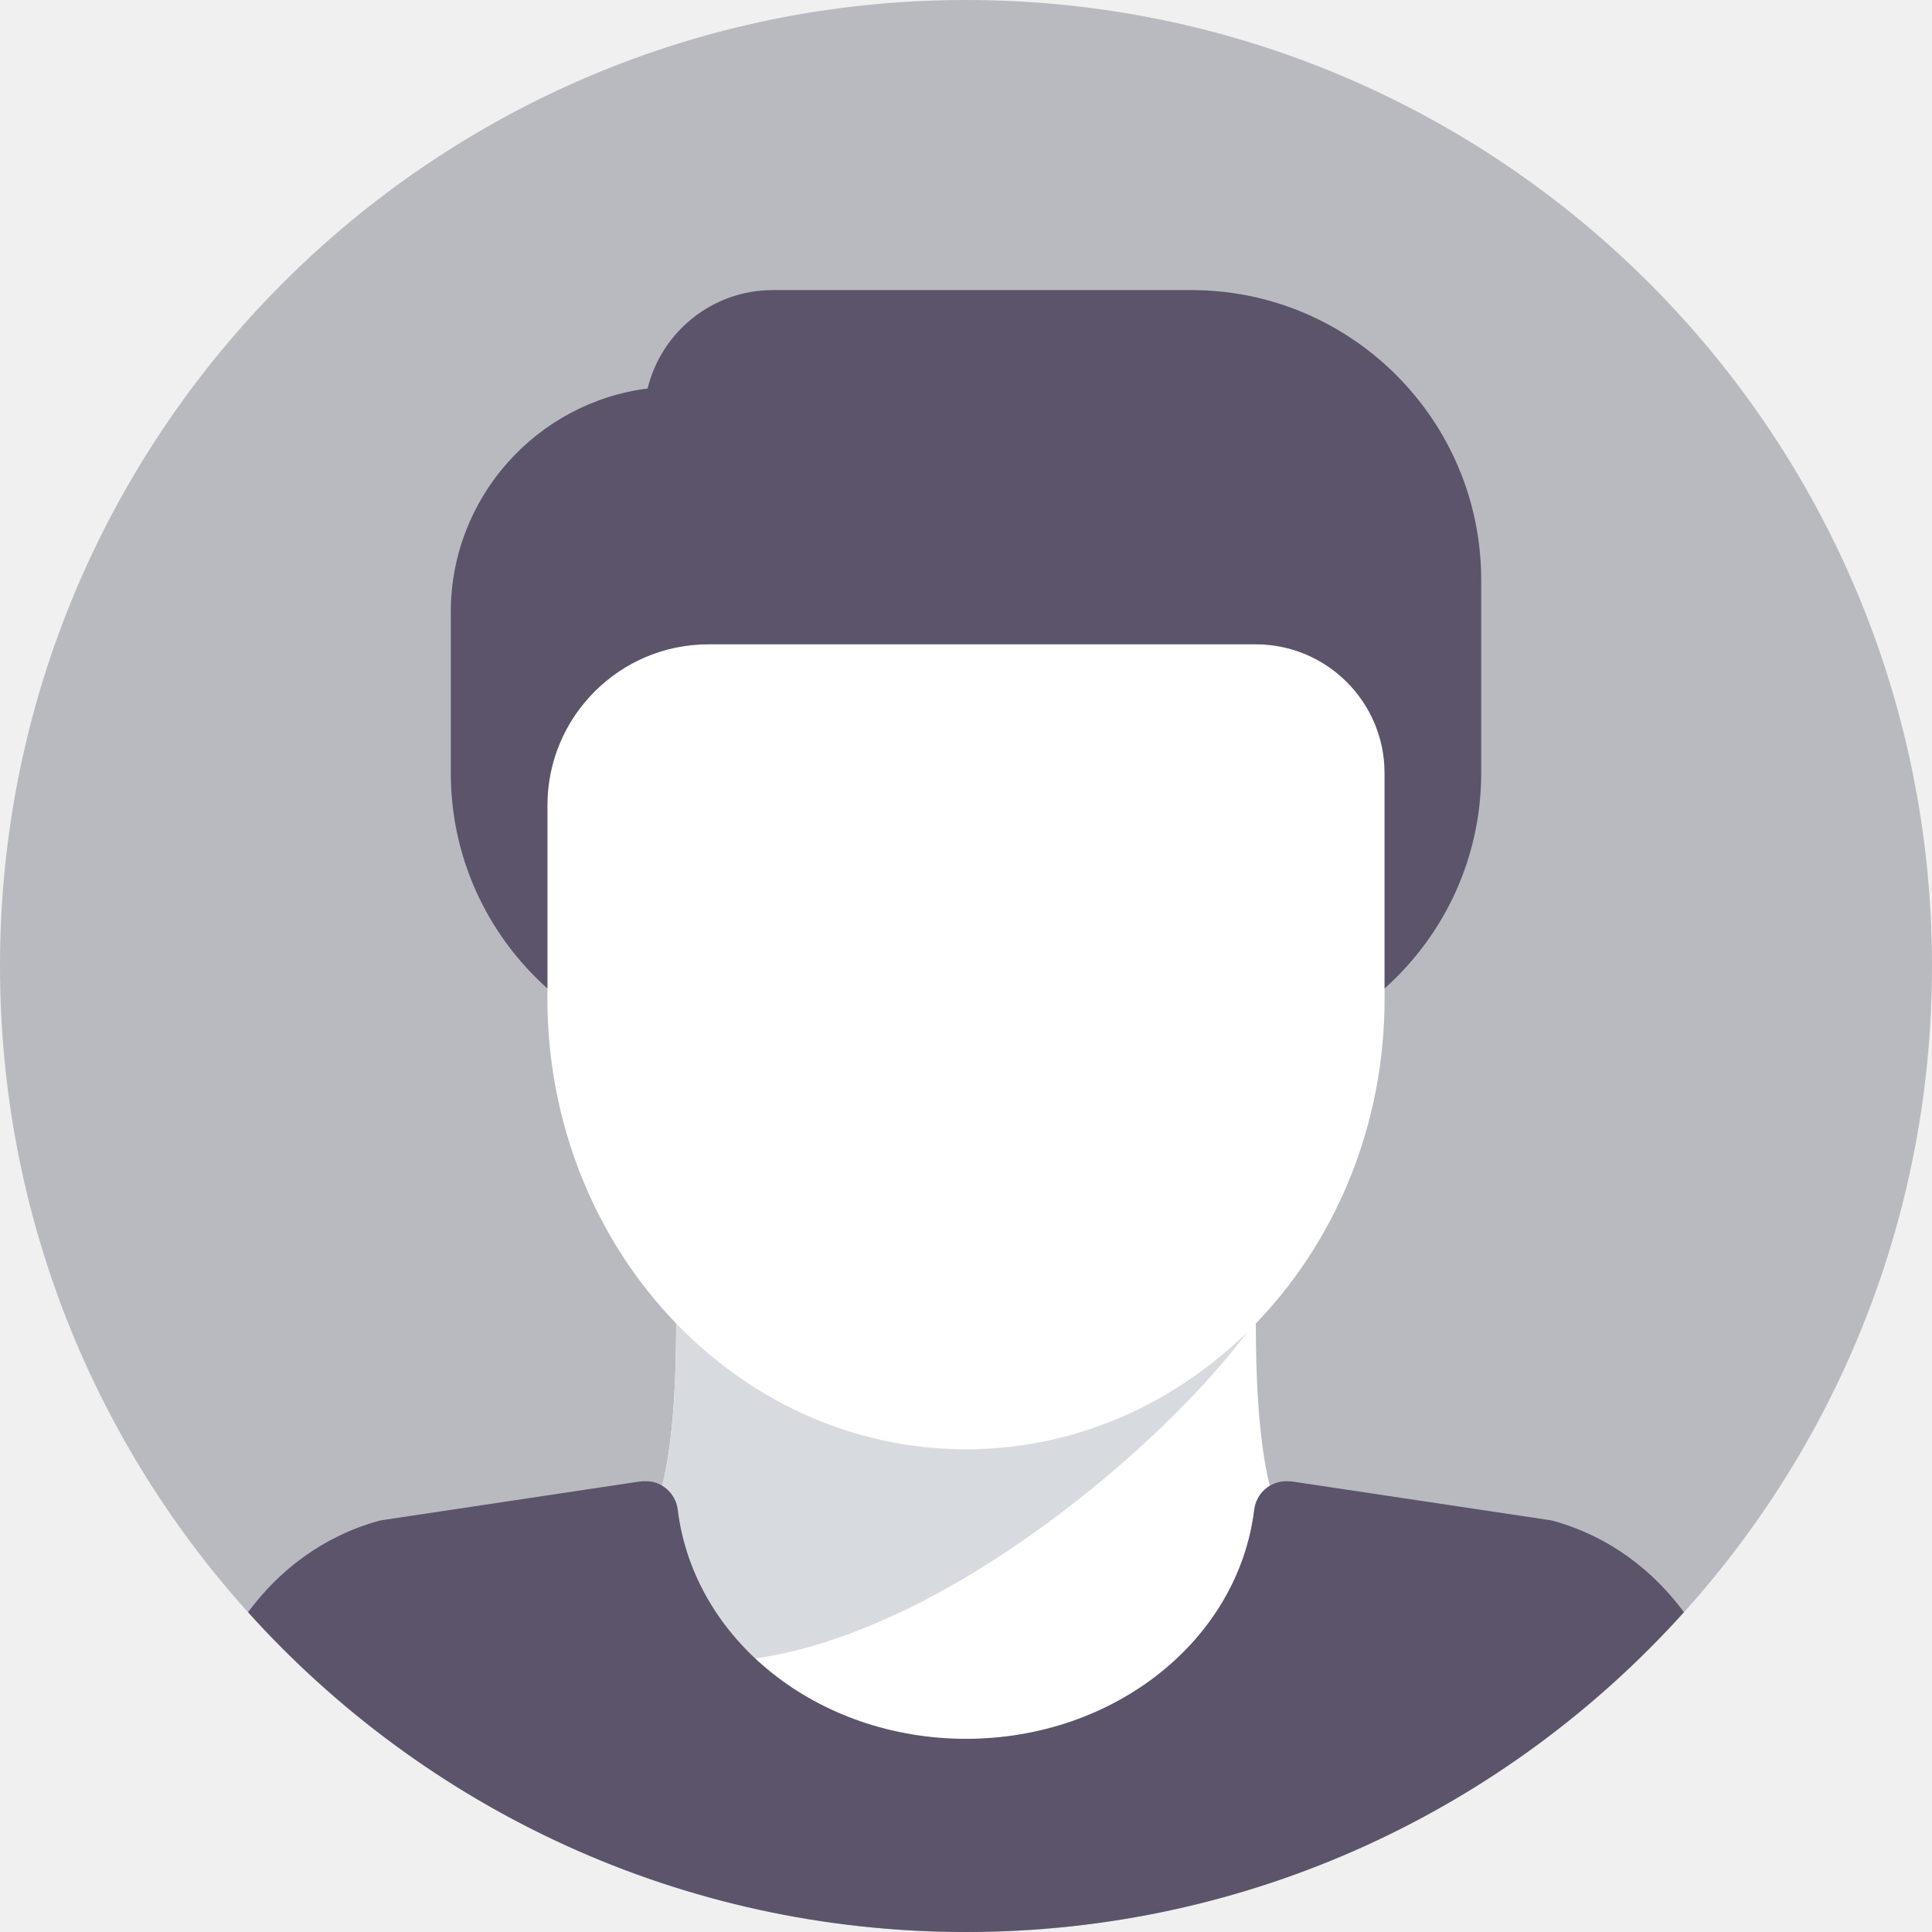
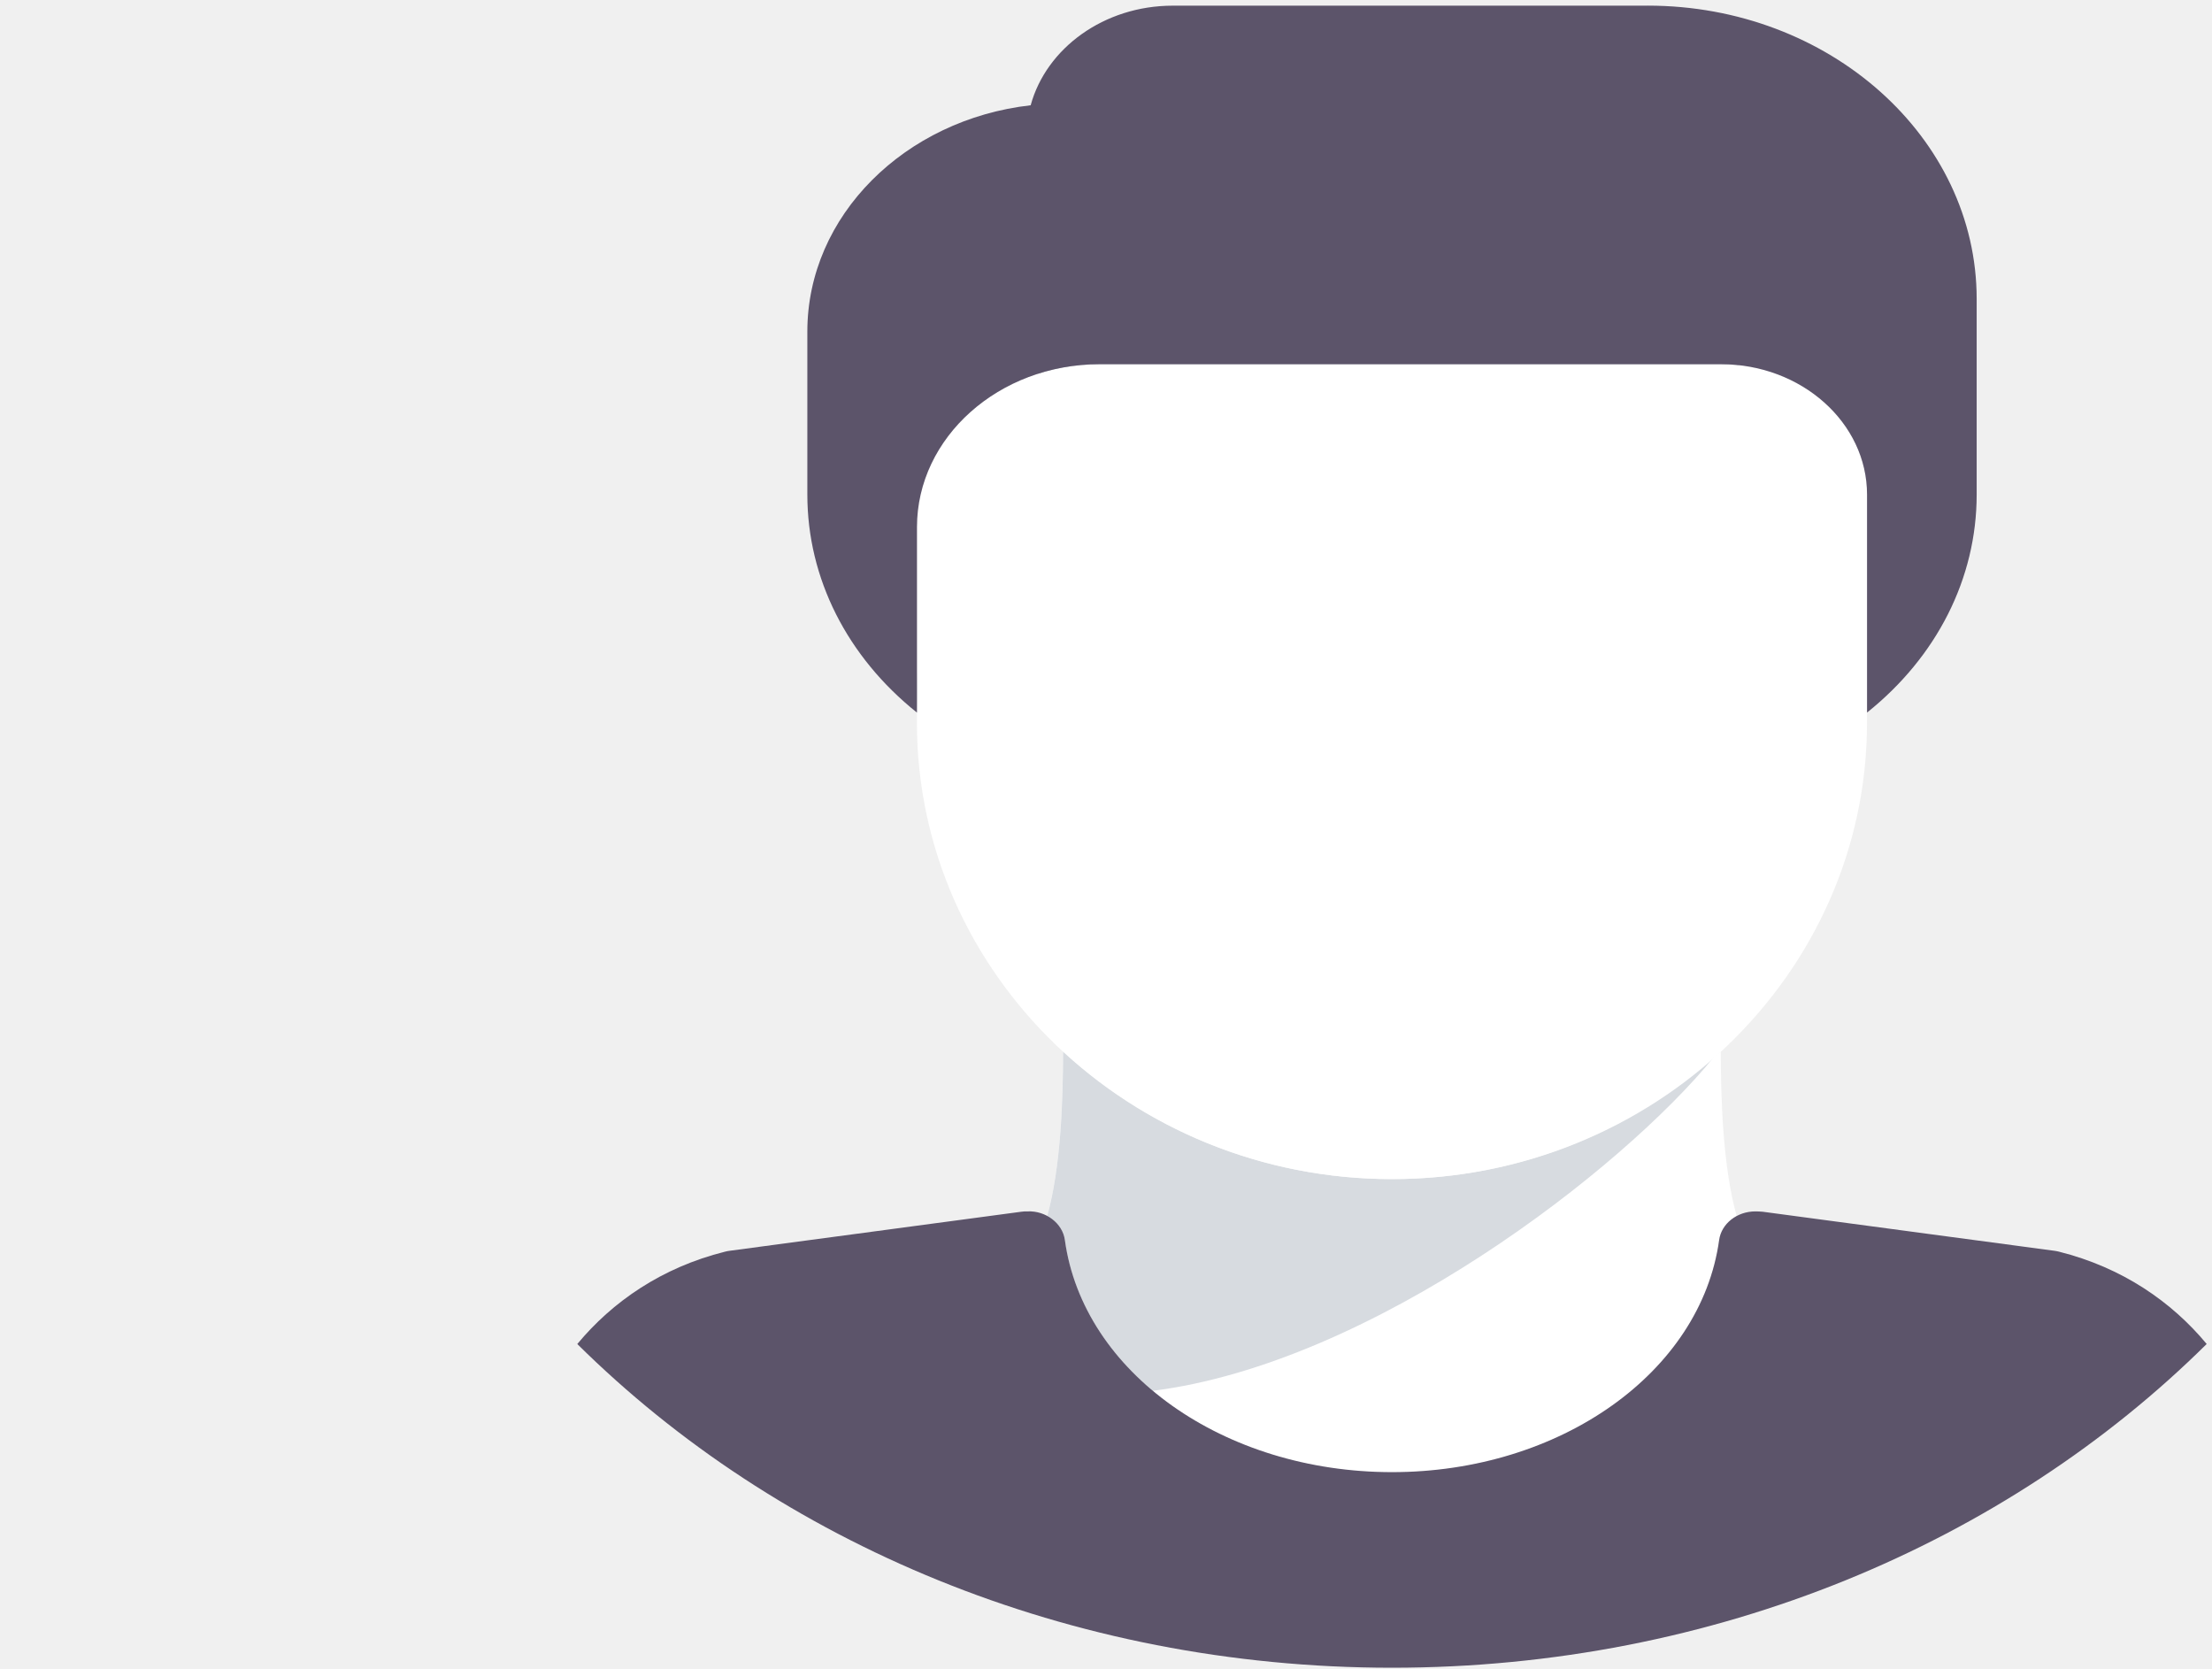
- <svg xmlns="http://www.w3.org/2000/svg" version="1.1" id="Capa_1" x="0px" y="0px" viewBox="0 0 480 480" style="enable-background:new 0 0 480 480;" xml:space="preserve">
+ <svg xmlns="http://www.w3.org/2000/svg" width="57" height="43">
  <g>
-     <g>
-       <circle style="fill:#B8BAC0;" cx="240" cy="240" r="240" />
-     </g>
-     <g>
-       <g>
-         <path style="fill:#FFFFFF;" d="M240,360.07c-27.944,0-53.297-11.991-72.003-31.372c-0.014,11.615-0.436,28.379-3.516,40.611     c2.02,1.235,3.588,3.262,3.894,5.784c3.992,32.484,34.781,56.977,71.625,56.977c36.836,0,67.625-24.496,71.625-56.977     c0.31-2.525,1.844-4.549,3.895-5.78c-3.08-12.233-3.503-28.999-3.517-40.615C293.297,348.079,267.944,360.07,240,360.07z" />
+     <rect fill="none" id="canvas_background" height="45" width="59" y="-1" x="-1" />
+   </g>
+   <g>
+     <g stroke="null" id="svg_1">
+       <g stroke="null" id="svg_2">
+         <circle stroke="null" id="svg_3" fill="#B8BAC0" r="12.238" cy="17.774" cx="35.869" />
+       </g>
+       <g stroke="null" id="svg_4">
+         <g stroke="null" id="svg_5">
+           <path stroke="null" id="svg_6" fill="#FFFFFF" d="m35.869,30.378c-3.289,0 -6.273,-1.259 -8.475,-3.293c-0.002,1.219 -0.051,2.979 -0.414,4.263c0.238,0.13 0.422,0.342 0.458,0.607c0.47,3.41 4.094,5.981 8.43,5.981c4.336,0 7.96,-2.571 8.43,-5.981c0.036,-0.265 0.217,-0.478 0.458,-0.607c-0.363,-1.284 -0.412,-3.044 -0.414,-4.263c-2.202,2.034 -5.186,3.293 -8.475,3.293z" />
+         </g>
+       </g>
+       <g stroke="null" id="svg_7">
+         <g stroke="null" id="svg_8">
+           <path stroke="null" id="svg_9" fill="#D7DBE0" d="m44.16,27.24c-2.183,1.94 -5.09,3.138 -8.291,3.138c-3.289,0 -6.273,-1.259 -8.475,-3.293c-0.002,1.219 -0.051,2.979 -0.414,4.263c0.238,0.13 0.422,0.342 0.458,0.607c0.208,1.507 1.033,2.849 2.263,3.879c5.67,-0.712 12.104,-5.705 14.459,-8.594z" />
+         </g>
+       </g>
+       <g stroke="null" id="svg_10">
+         <g stroke="null" id="svg_11">
+           <path stroke="null" id="svg_12" fill="#FFFFFF" d="m44.344,9.384l-16.008,0c-2.596,0 -4.708,1.884 -4.708,4.199l0,5.039c0,6.483 5.492,11.757 12.241,11.757s12.241,-5.274 12.241,-11.757l0,-5.878c0,-1.852 -1.689,-3.359 -3.766,-3.359z" />
+         </g>
+       </g>
+       <g stroke="null" id="svg_13">
+         <g stroke="null" id="svg_14">
+           <path stroke="null" id="svg_15" fill="#5C546A" d="m42.461,0.146l-12.241,0c-1.771,0 -3.26,1.096 -3.661,2.566c-3.241,0.368 -5.755,2.843 -5.755,5.831l0,4.199c0,2.164 1.03,4.183 2.825,5.618l0,-4.778c0,-2.315 2.112,-4.199 4.708,-4.199l16.008,0c2.077,0 3.766,1.507 3.766,3.359l0,5.617c1.795,-1.435 2.825,-3.453 2.825,-5.617l0,-5.039c0,-4.167 -3.801,-7.558 -8.475,-7.558z" />
+         </g>
+       </g>
+       <g stroke="null" id="svg_16">
+         <path stroke="null" id="svg_17" fill="#5C546A" d="m14.875,34.627c5.171,5.12 12.66,8.341 20.994,8.341s15.824,-3.221 20.994,-8.341c-0.902,-1.087 -2.173,-1.97 -3.808,-2.379c-0.038,-0.009 -0.075,-0.017 -0.114,-0.022l-7.516,-1.006c-0.046,-0.006 -0.144,-0.009 -0.191,-0.009c-0.475,0 -0.876,0.316 -0.934,0.737c-0.471,3.409 -4.095,5.981 -8.43,5.981c-4.337,0 -7.961,-2.571 -8.43,-5.981c-0.059,-0.433 -0.497,-0.759 -0.958,-0.737c-0.055,-0.003 -0.109,0.001 -0.167,0.009l-7.516,1.006c-0.039,0.005 -0.076,0.012 -0.114,0.022c-1.635,0.408 -2.906,1.292 -3.808,2.379z" />
      </g>
    </g>
-     <g>
-       <g>
-         <path style="fill:#D7DBE0;" d="M310.44,330.174c-18.549,18.477-43.242,29.896-70.44,29.896     c-27.944,0-53.297-11.991-72.003-31.372c-0.014,11.615-0.436,28.379-3.516,40.611c2.02,1.235,3.588,3.262,3.894,5.784     c1.765,14.359,8.778,27.144,19.223,36.954C235.766,405.265,290.437,357.702,310.44,330.174z" />
-       </g>
-     </g>
-     <g>
-       <g>
-         <path style="fill:#FFFFFF;" d="M312,160.07H176c-22.055,0-40,17.945-40,40v48c0,61.758,46.656,112,104,112s104-50.242,104-112     v-56C344,174.426,329.648,160.07,312,160.07z" />
-       </g>
-     </g>
-     <g>
-       <g>
-         <path style="fill:#5C546A;" d="M296,72.07H192c-15.047,0-27.695,10.438-31.102,24.449C133.359,100.02,112,123.598,112,152.07v40     c0,20.617,8.752,39.851,24,53.52v-45.52c0-22.055,17.945-40,40-40h136c17.648,0,32,14.355,32,32v53.511     c15.251-13.667,24-32.899,24-53.511v-48C368,104.371,335.703,72.07,296,72.07z" />
-       </g>
-     </g>
-     <g>
-       <path style="fill:#5C546A;" d="M61.632,400.544C105.562,449.319,169.191,480,240,480s134.438-30.681,178.368-79.456    c-7.66-10.356-18.462-18.77-32.352-22.659c-0.32-0.09-0.641-0.16-0.969-0.207l-63.859-9.582c-0.391-0.059-1.227-0.09-1.625-0.09    c-4.039,0-7.445,3.012-7.938,7.023c-4,32.48-34.789,56.977-71.625,56.977c-36.844,0-67.633-24.492-71.625-56.977    c-0.5-4.129-4.219-7.234-8.141-7.02c-0.469-0.027-0.93,0.012-1.422,0.086l-63.859,9.582c-0.328,0.047-0.648,0.117-0.969,0.207    C80.094,381.775,69.292,390.188,61.632,400.544z" />
-     </g>
+     <g id="svg_18" />
+     <g id="svg_19" />
+     <g id="svg_20" />
+     <g id="svg_21" />
+     <g id="svg_22" />
+     <g id="svg_23" />
+     <g id="svg_24" />
+     <g id="svg_25" />
+     <g id="svg_26" />
+     <g id="svg_27" />
+     <g id="svg_28" />
+     <g id="svg_29" />
+     <g id="svg_30" />
+     <g id="svg_31" />
+     <g id="svg_32" />
  </g>
-   <g>
- </g>
-   <g>
- </g>
-   <g>
- </g>
-   <g>
- </g>
-   <g>
- </g>
-   <g>
- </g>
-   <g>
- </g>
-   <g>
- </g>
-   <g>
- </g>
-   <g>
- </g>
-   <g>
- </g>
-   <g>
- </g>
-   <g>
- </g>
-   <g>
- </g>
-   <g>
- </g>
</svg>
